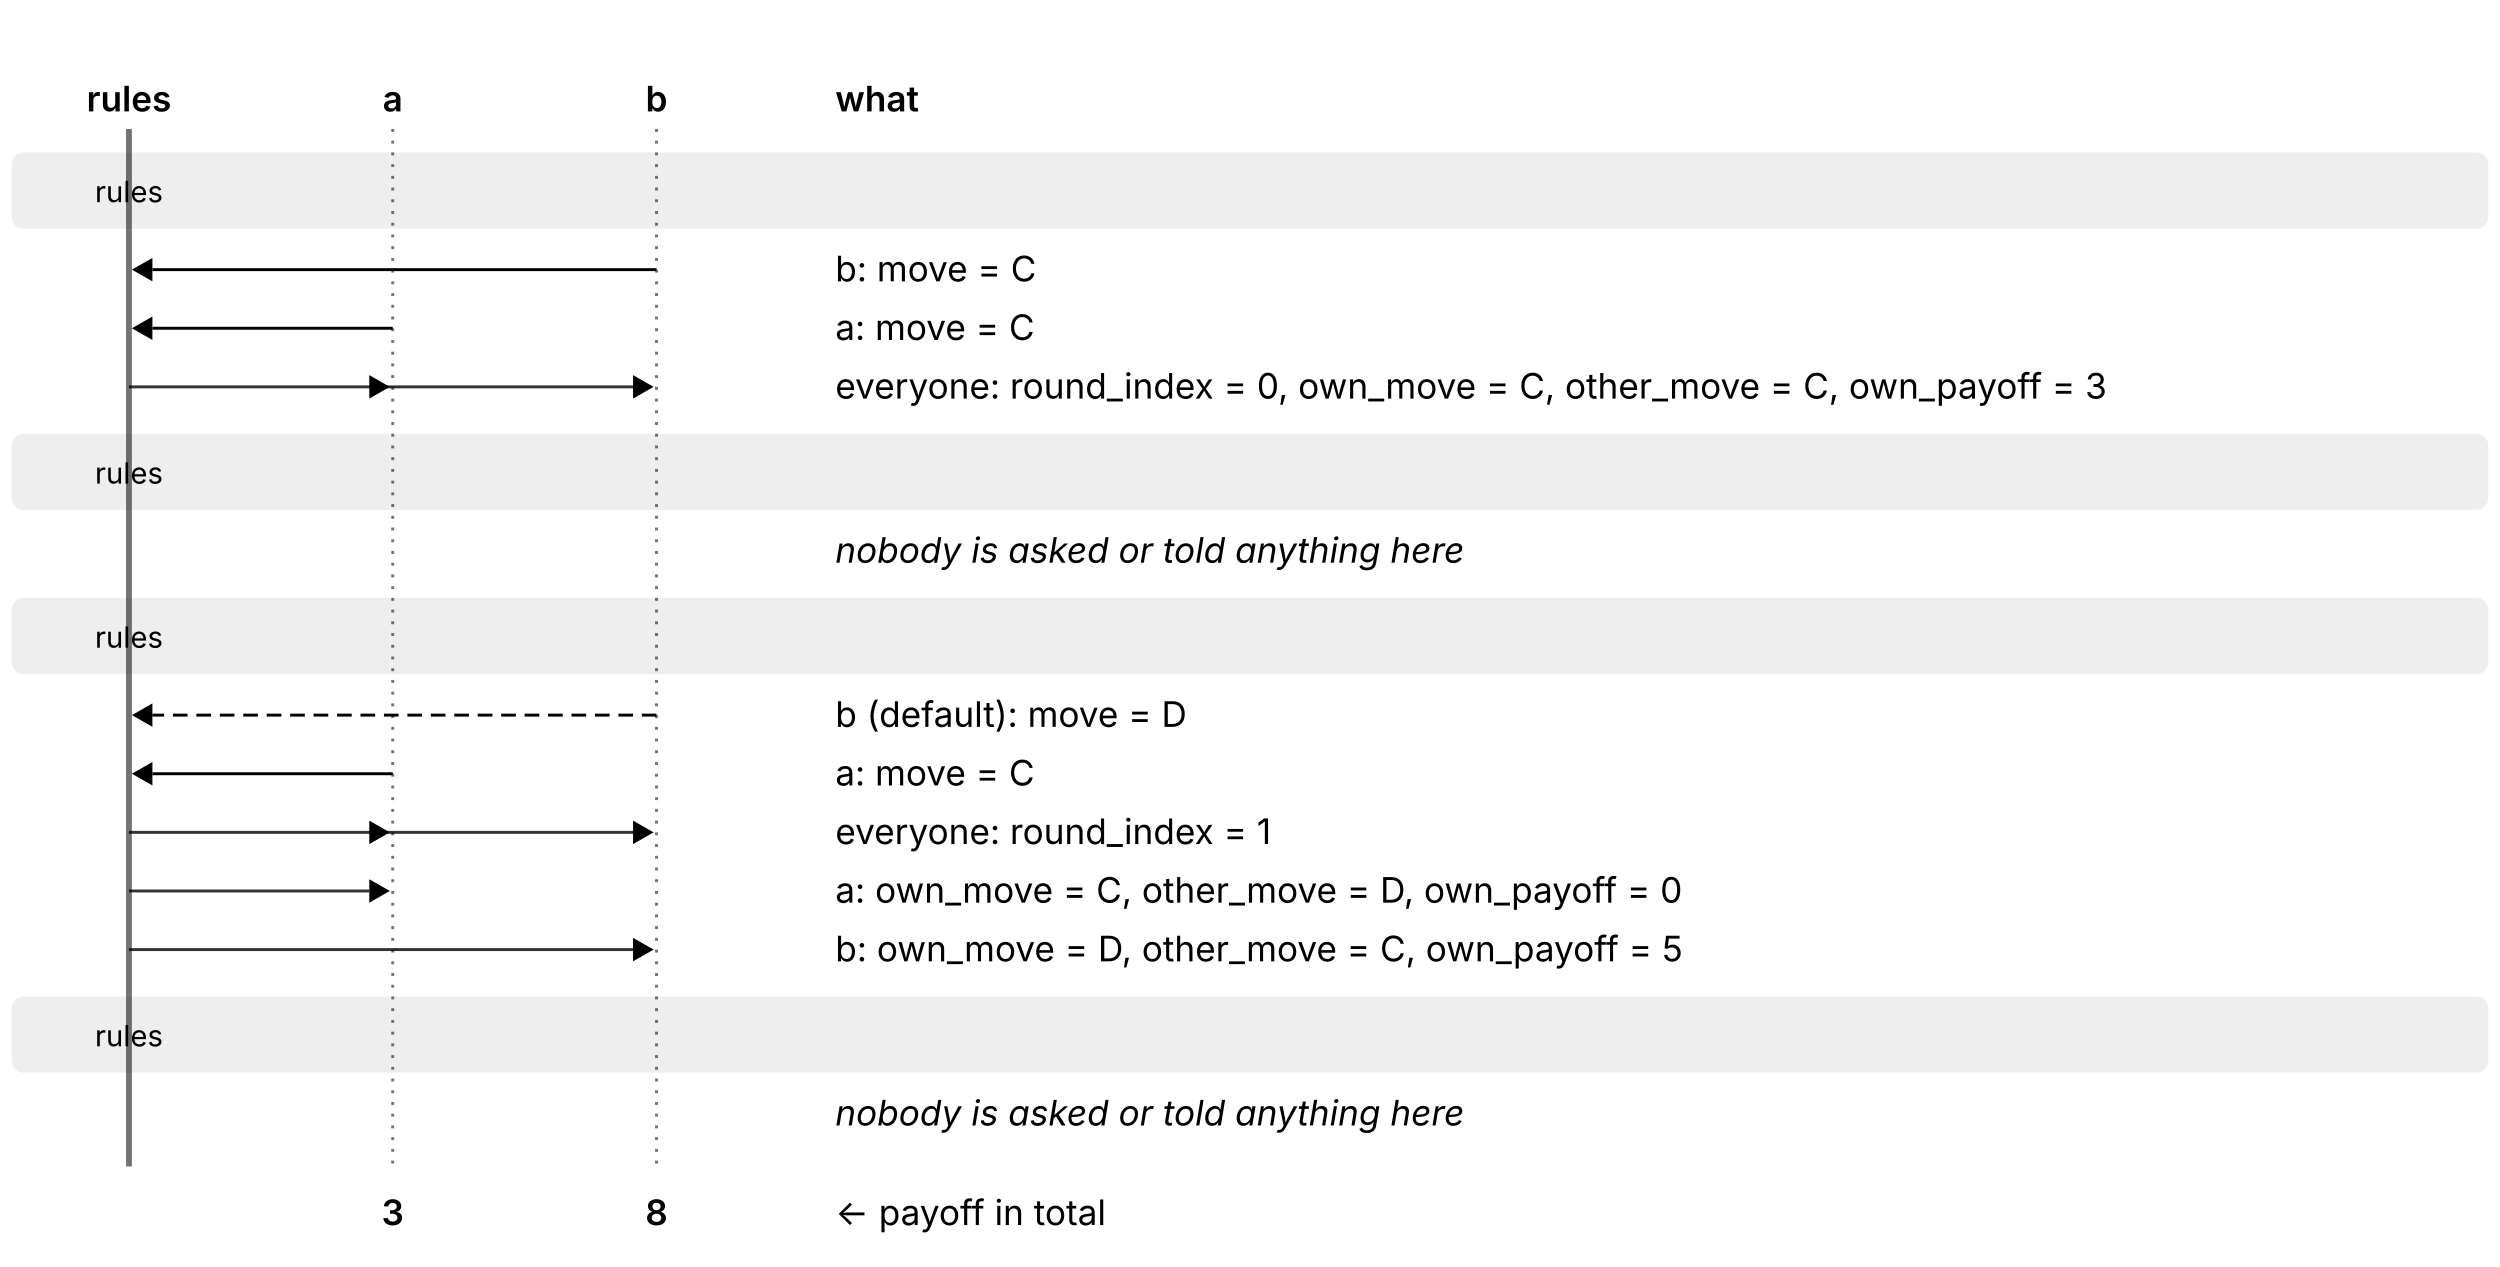
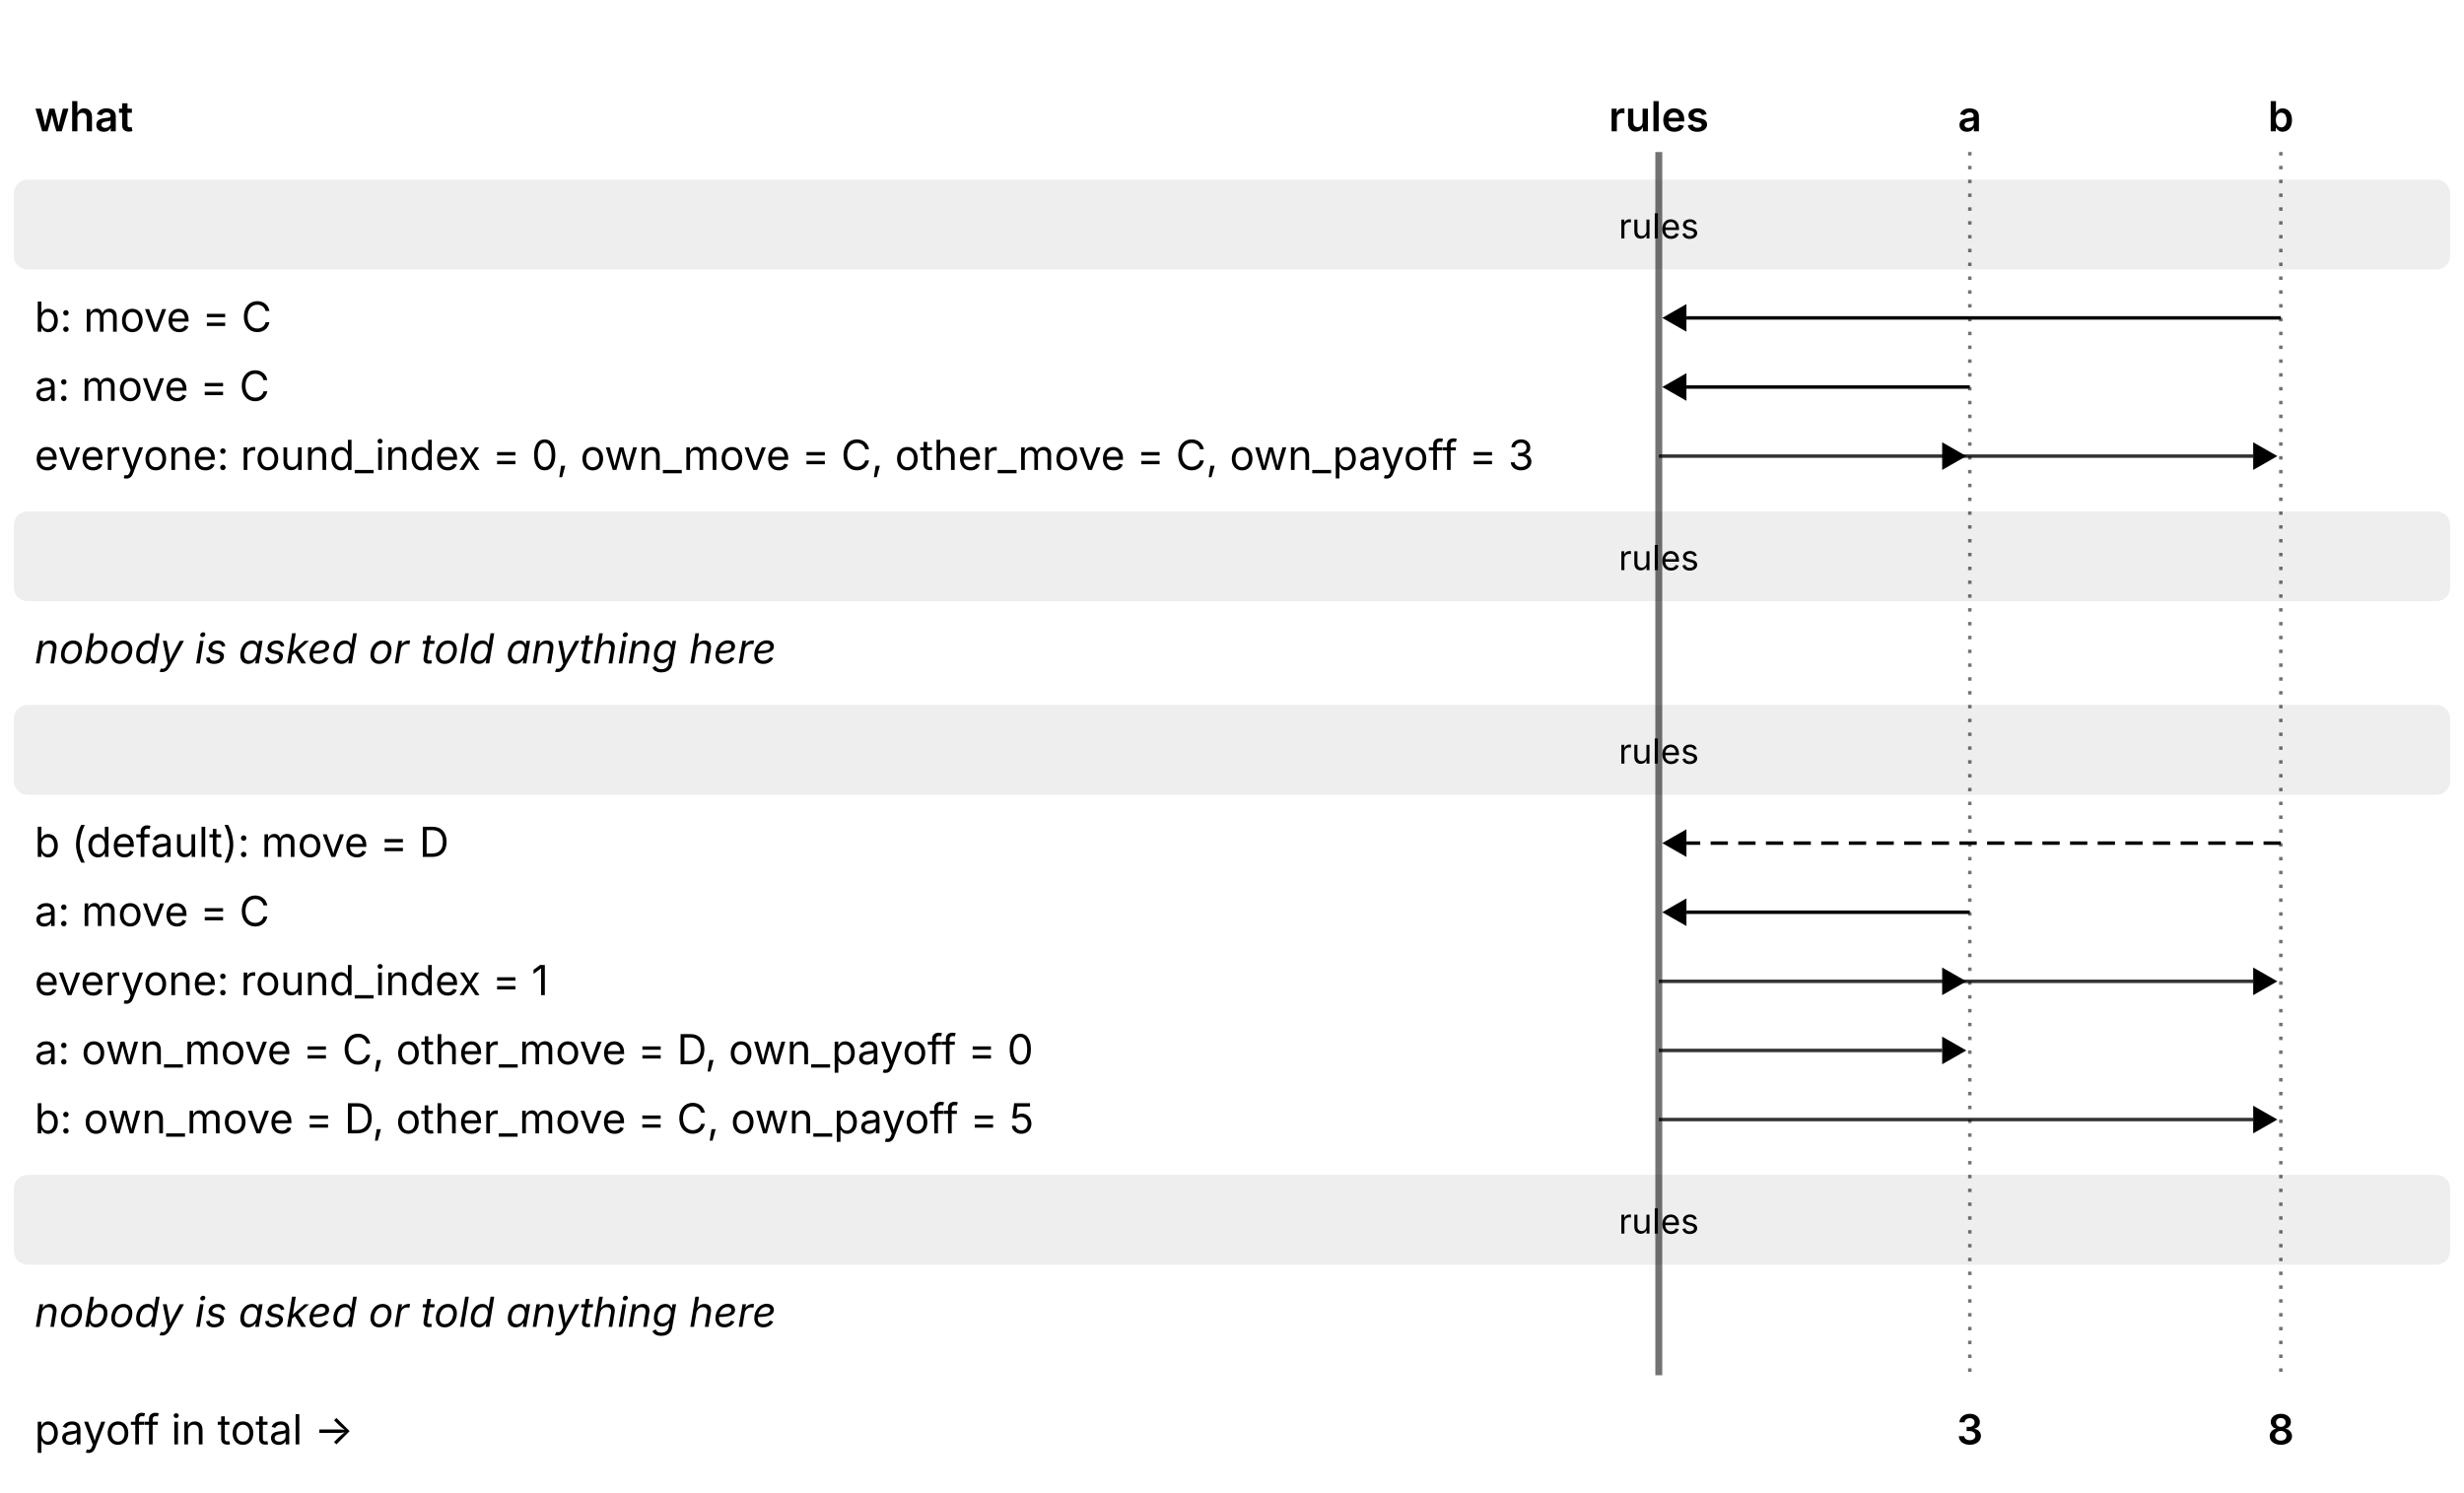
- <svg class="gao-timeline" viewBox="0 0 853 432" width="100%" style="max-width:853px;min-width:767.7px" role="img" aria-label="A player does not move and a default is configured" data-rows="10" font-family="system-ui, -apple-system, Segoe UI, sans-serif" font-size="13">
+ <svg class="gao-timeline" viewBox="0 0 713 432" width="100%" style="max-width:713px;min-width:641.7px" role="img" aria-label="A player does not move and a default is configured" data-rows="10" font-family="system-ui, -apple-system, Segoe UI, sans-serif" font-size="13">
  <g class="lane rules">
-     <text x="44" y="38" text-anchor="middle" font-weight="600" font-size="12" fill="currentColor">rules</text>
-     <path d="M44 44 V398" fill="none" stroke="currentColor" stroke-width="2" stroke-opacity="0.55" />
+     <text x="480" y="38" text-anchor="middle" font-weight="600" font-size="12" fill="currentColor">rules</text>
+     <path d="M480 44 V398" fill="none" stroke="currentColor" stroke-width="2" stroke-opacity="0.55" />
  </g>
  <g class="lane">
-     <text x="134" y="38" text-anchor="middle" font-weight="600" font-size="12" fill="currentColor">a</text>
-     <path d="M134 44 V398" fill="none" stroke="currentColor" stroke-dasharray="1 3" stroke-opacity="0.55" />
+     <text x="570" y="38" text-anchor="middle" font-weight="600" font-size="12" fill="currentColor">a</text>
+     <path d="M570 44 V398" fill="none" stroke="currentColor" stroke-dasharray="1 3" stroke-opacity="0.55" />
  </g>
  <g class="lane">
-     <text x="224" y="38" text-anchor="middle" font-weight="600" font-size="12" fill="currentColor">b</text>
-     <path d="M224 44 V398" fill="none" stroke="currentColor" stroke-dasharray="1 3" stroke-opacity="0.55" />
+     <text x="660" y="38" text-anchor="middle" font-weight="600" font-size="12" fill="currentColor">b</text>
+     <path d="M660 44 V398" fill="none" stroke="currentColor" stroke-dasharray="1 3" stroke-opacity="0.55" />
  </g>
-   <text x="285" y="38" font-weight="600" font-size="12" fill="currentColor">what</text>
+   <text x="10" y="38" font-weight="600" font-size="12" fill="currentColor">what</text>
  <g class="band">
-     <rect x="4" y="52" width="845" height="26" rx="4" fill="currentColor" fill-opacity="0.07" />
-     <text x="44" y="69" text-anchor="middle" font-size="10" fill="currentColor">rules</text>
-     <text class="lane-name" x="134" y="69" text-anchor="middle" font-size="10" fill="currentColor" />
-     <text class="lane-name" x="224" y="69" text-anchor="middle" font-size="10" fill="currentColor" />
-     <text x="285" y="69" font-weight="600" font-size="13" fill="currentColor">
+     <rect x="4" y="52" width="705" height="26" rx="4" fill="currentColor" fill-opacity="0.07" />
+     <text x="480" y="69" text-anchor="middle" font-size="10" fill="currentColor">rules</text>
+     <text class="lane-name" x="570" y="69" text-anchor="middle" font-size="10" fill="currentColor" />
+     <text class="lane-name" x="660" y="69" text-anchor="middle" font-size="10" fill="currentColor" />
+     <text x="10" y="69" font-weight="600" font-size="13" fill="currentColor">
      <tspan dx="8" font-weight="400" font-style="italic" font-size="11" />
    </text>
  </g>
  <g class="move chose">
-     <path d="M224 92 H52" fill="none" stroke="currentColor" />
-     <polygon class="head" points="45,92 52,88 52,96" fill="currentColor" />
-     <text class="what" x="285" y="96" font-size="12" fill="currentColor">b: move = C</text>
+     <path d="M660 92 H488" fill="none" stroke="currentColor" />
+     <polygon class="head" points="481,92 488,88 488,96" fill="currentColor" />
+     <text class="what" x="10" y="96" font-size="12" fill="currentColor">b: move = C</text>
  </g>
  <g class="move chose">
-     <path d="M134 112 H52" fill="none" stroke="currentColor" />
-     <polygon class="head" points="45,112 52,108 52,116" fill="currentColor" />
-     <text class="what" x="285" y="116" font-size="12" fill="currentColor">a: move = C</text>
+     <path d="M570 112 H488" fill="none" stroke="currentColor" />
+     <polygon class="head" points="481,112 488,108 488,116" fill="currentColor" />
+     <text class="what" x="10" y="116" font-size="12" fill="currentColor">a: move = C</text>
  </g>
  <g class="told everyone">
-     <path d="M44 132 H216" fill="none" stroke="currentColor" stroke-opacity="0.8" />
-     <polygon class="head" points="133,132 126,128 126,136" fill="currentColor" />
-     <polygon class="head" points="223,132 216,128 216,136" fill="currentColor" />
-     <text class="what" x="285" y="136" font-size="12" fill="currentColor">everyone: round_index = 0, own_move = C, other_move = C, own_payoff = 3</text>
+     <path d="M480 132 H652" fill="none" stroke="currentColor" stroke-opacity="0.8" />
+     <polygon class="head" points="569,132 562,128 562,136" fill="currentColor" />
+     <polygon class="head" points="659,132 652,128 652,136" fill="currentColor" />
+     <text class="what" x="10" y="136" font-size="12" fill="currentColor">everyone: round_index = 0, own_move = C, other_move = C, own_payoff = 3</text>
  </g>
  <g class="band">
-     <rect x="4" y="148" width="845" height="26" rx="4" fill="currentColor" fill-opacity="0.07" />
-     <text x="44" y="165" text-anchor="middle" font-size="10" fill="currentColor">rules</text>
-     <text class="lane-name" x="134" y="165" text-anchor="middle" font-size="10" fill="currentColor" />
-     <text class="lane-name" x="224" y="165" text-anchor="middle" font-size="10" fill="currentColor" />
-     <text x="285" y="165" font-weight="600" font-size="13" fill="currentColor">
+     <rect x="4" y="148" width="705" height="26" rx="4" fill="currentColor" fill-opacity="0.07" />
+     <text x="480" y="165" text-anchor="middle" font-size="10" fill="currentColor">rules</text>
+     <text class="lane-name" x="570" y="165" text-anchor="middle" font-size="10" fill="currentColor" />
+     <text class="lane-name" x="660" y="165" text-anchor="middle" font-size="10" fill="currentColor" />
+     <text x="10" y="165" font-weight="600" font-size="13" fill="currentColor">
      <tspan dx="8" font-weight="400" font-style="italic" font-size="11" />
    </text>
  </g>
-   <text class="what" x="285" y="192" font-size="12" fill="currentColor" font-style="italic">nobody is asked or told anything here</text>
+   <text class="what" x="10" y="192" font-size="12" fill="currentColor" font-style="italic">nobody is asked or told anything here</text>
  <g class="band">
-     <rect x="4" y="204" width="845" height="26" rx="4" fill="currentColor" fill-opacity="0.07" />
-     <text x="44" y="221" text-anchor="middle" font-size="10" fill="currentColor">rules</text>
-     <text class="lane-name" x="134" y="221" text-anchor="middle" font-size="10" fill="currentColor" />
-     <text class="lane-name" x="224" y="221" text-anchor="middle" font-size="10" fill="currentColor" />
-     <text x="285" y="221" font-weight="600" font-size="13" fill="currentColor">
+     <rect x="4" y="204" width="705" height="26" rx="4" fill="currentColor" fill-opacity="0.07" />
+     <text x="480" y="221" text-anchor="middle" font-size="10" fill="currentColor">rules</text>
+     <text class="lane-name" x="570" y="221" text-anchor="middle" font-size="10" fill="currentColor" />
+     <text class="lane-name" x="660" y="221" text-anchor="middle" font-size="10" fill="currentColor" />
+     <text x="10" y="221" font-weight="600" font-size="13" fill="currentColor">
      <tspan dx="8" font-weight="400" font-style="italic" font-size="11" />
    </text>
  </g>
  <g class="move defaulted">
-     <path d="M224 244 H52" fill="none" stroke="currentColor" stroke-dasharray="5 3" />
-     <polygon class="head" points="45,244 52,240 52,248" fill="currentColor" />
-     <text class="what" x="285" y="248" font-size="12" fill="currentColor">b (default): move = D</text>
+     <path d="M660 244 H488" fill="none" stroke="currentColor" stroke-dasharray="5 3" />
+     <polygon class="head" points="481,244 488,240 488,248" fill="currentColor" />
+     <text class="what" x="10" y="248" font-size="12" fill="currentColor">b (default): move = D</text>
  </g>
  <g class="move chose">
-     <path d="M134 264 H52" fill="none" stroke="currentColor" />
-     <polygon class="head" points="45,264 52,260 52,268" fill="currentColor" />
-     <text class="what" x="285" y="268" font-size="12" fill="currentColor">a: move = C</text>
+     <path d="M570 264 H488" fill="none" stroke="currentColor" />
+     <polygon class="head" points="481,264 488,260 488,268" fill="currentColor" />
+     <text class="what" x="10" y="268" font-size="12" fill="currentColor">a: move = C</text>
  </g>
  <g class="told everyone">
-     <path d="M44 284 H216" fill="none" stroke="currentColor" stroke-opacity="0.8" />
-     <polygon class="head" points="133,284 126,280 126,288" fill="currentColor" />
-     <polygon class="head" points="223,284 216,280 216,288" fill="currentColor" />
-     <text class="what" x="285" y="288" font-size="12" fill="currentColor">everyone: round_index = 1</text>
+     <path d="M480 284 H652" fill="none" stroke="currentColor" stroke-opacity="0.8" />
+     <polygon class="head" points="569,284 562,280 562,288" fill="currentColor" />
+     <polygon class="head" points="659,284 652,280 652,288" fill="currentColor" />
+     <text class="what" x="10" y="288" font-size="12" fill="currentColor">everyone: round_index = 1</text>
  </g>
  <g class="told">
-     <path d="M44 304 H126" fill="none" stroke="currentColor" stroke-opacity="0.8" />
-     <polygon class="head" points="133,304 126,300 126,308" fill="currentColor" />
-     <text class="what" x="285" y="308" font-size="12" fill="currentColor">a: own_move = C, other_move = D, own_payoff = 0</text>
+     <path d="M480 304 H562" fill="none" stroke="currentColor" stroke-opacity="0.8" />
+     <polygon class="head" points="569,304 562,300 562,308" fill="currentColor" />
+     <text class="what" x="10" y="308" font-size="12" fill="currentColor">a: own_move = C, other_move = D, own_payoff = 0</text>
  </g>
  <g class="told">
-     <path d="M44 324 H216" fill="none" stroke="currentColor" stroke-opacity="0.8" />
-     <polygon class="head" points="223,324 216,320 216,328" fill="currentColor" />
-     <text class="what" x="285" y="328" font-size="12" fill="currentColor">b: own_move = D, other_move = C, own_payoff = 5</text>
+     <path d="M480 324 H652" fill="none" stroke="currentColor" stroke-opacity="0.8" />
+     <polygon class="head" points="659,324 652,320 652,328" fill="currentColor" />
+     <text class="what" x="10" y="328" font-size="12" fill="currentColor">b: own_move = D, other_move = C, own_payoff = 5</text>
  </g>
  <g class="band">
-     <rect x="4" y="340" width="845" height="26" rx="4" fill="currentColor" fill-opacity="0.07" />
-     <text x="44" y="357" text-anchor="middle" font-size="10" fill="currentColor">rules</text>
-     <text class="lane-name" x="134" y="357" text-anchor="middle" font-size="10" fill="currentColor" />
-     <text class="lane-name" x="224" y="357" text-anchor="middle" font-size="10" fill="currentColor" />
-     <text x="285" y="357" font-weight="600" font-size="13" fill="currentColor">
+     <rect x="4" y="340" width="705" height="26" rx="4" fill="currentColor" fill-opacity="0.07" />
+     <text x="480" y="357" text-anchor="middle" font-size="10" fill="currentColor">rules</text>
+     <text class="lane-name" x="570" y="357" text-anchor="middle" font-size="10" fill="currentColor" />
+     <text class="lane-name" x="660" y="357" text-anchor="middle" font-size="10" fill="currentColor" />
+     <text x="10" y="357" font-weight="600" font-size="13" fill="currentColor">
      <tspan dx="8" font-weight="400" font-style="italic" font-size="11" />
    </text>
  </g>
-   <text class="what" x="285" y="384" font-size="12" fill="currentColor" font-style="italic">nobody is asked or told anything here</text>
-   <text x="285" y="418" fill="currentColor" font-size="12">← payoff in total</text>
+   <text class="what" x="10" y="384" font-size="12" fill="currentColor" font-style="italic">nobody is asked or told anything here</text>
+   <text x="10" y="418" fill="currentColor" font-size="12">payoff in total →</text>
  <g class="payoff">
-     <text x="134" y="418" text-anchor="middle" font-size="12" font-weight="600" fill="currentColor">3</text>
+     <text x="570" y="418" text-anchor="middle" font-size="12" font-weight="600" fill="currentColor">3</text>
  </g>
  <g class="payoff">
-     <text x="224" y="418" text-anchor="middle" font-size="12" font-weight="600" fill="currentColor">8</text>
+     <text x="660" y="418" text-anchor="middle" font-size="12" font-weight="600" fill="currentColor">8</text>
  </g>
</svg>
